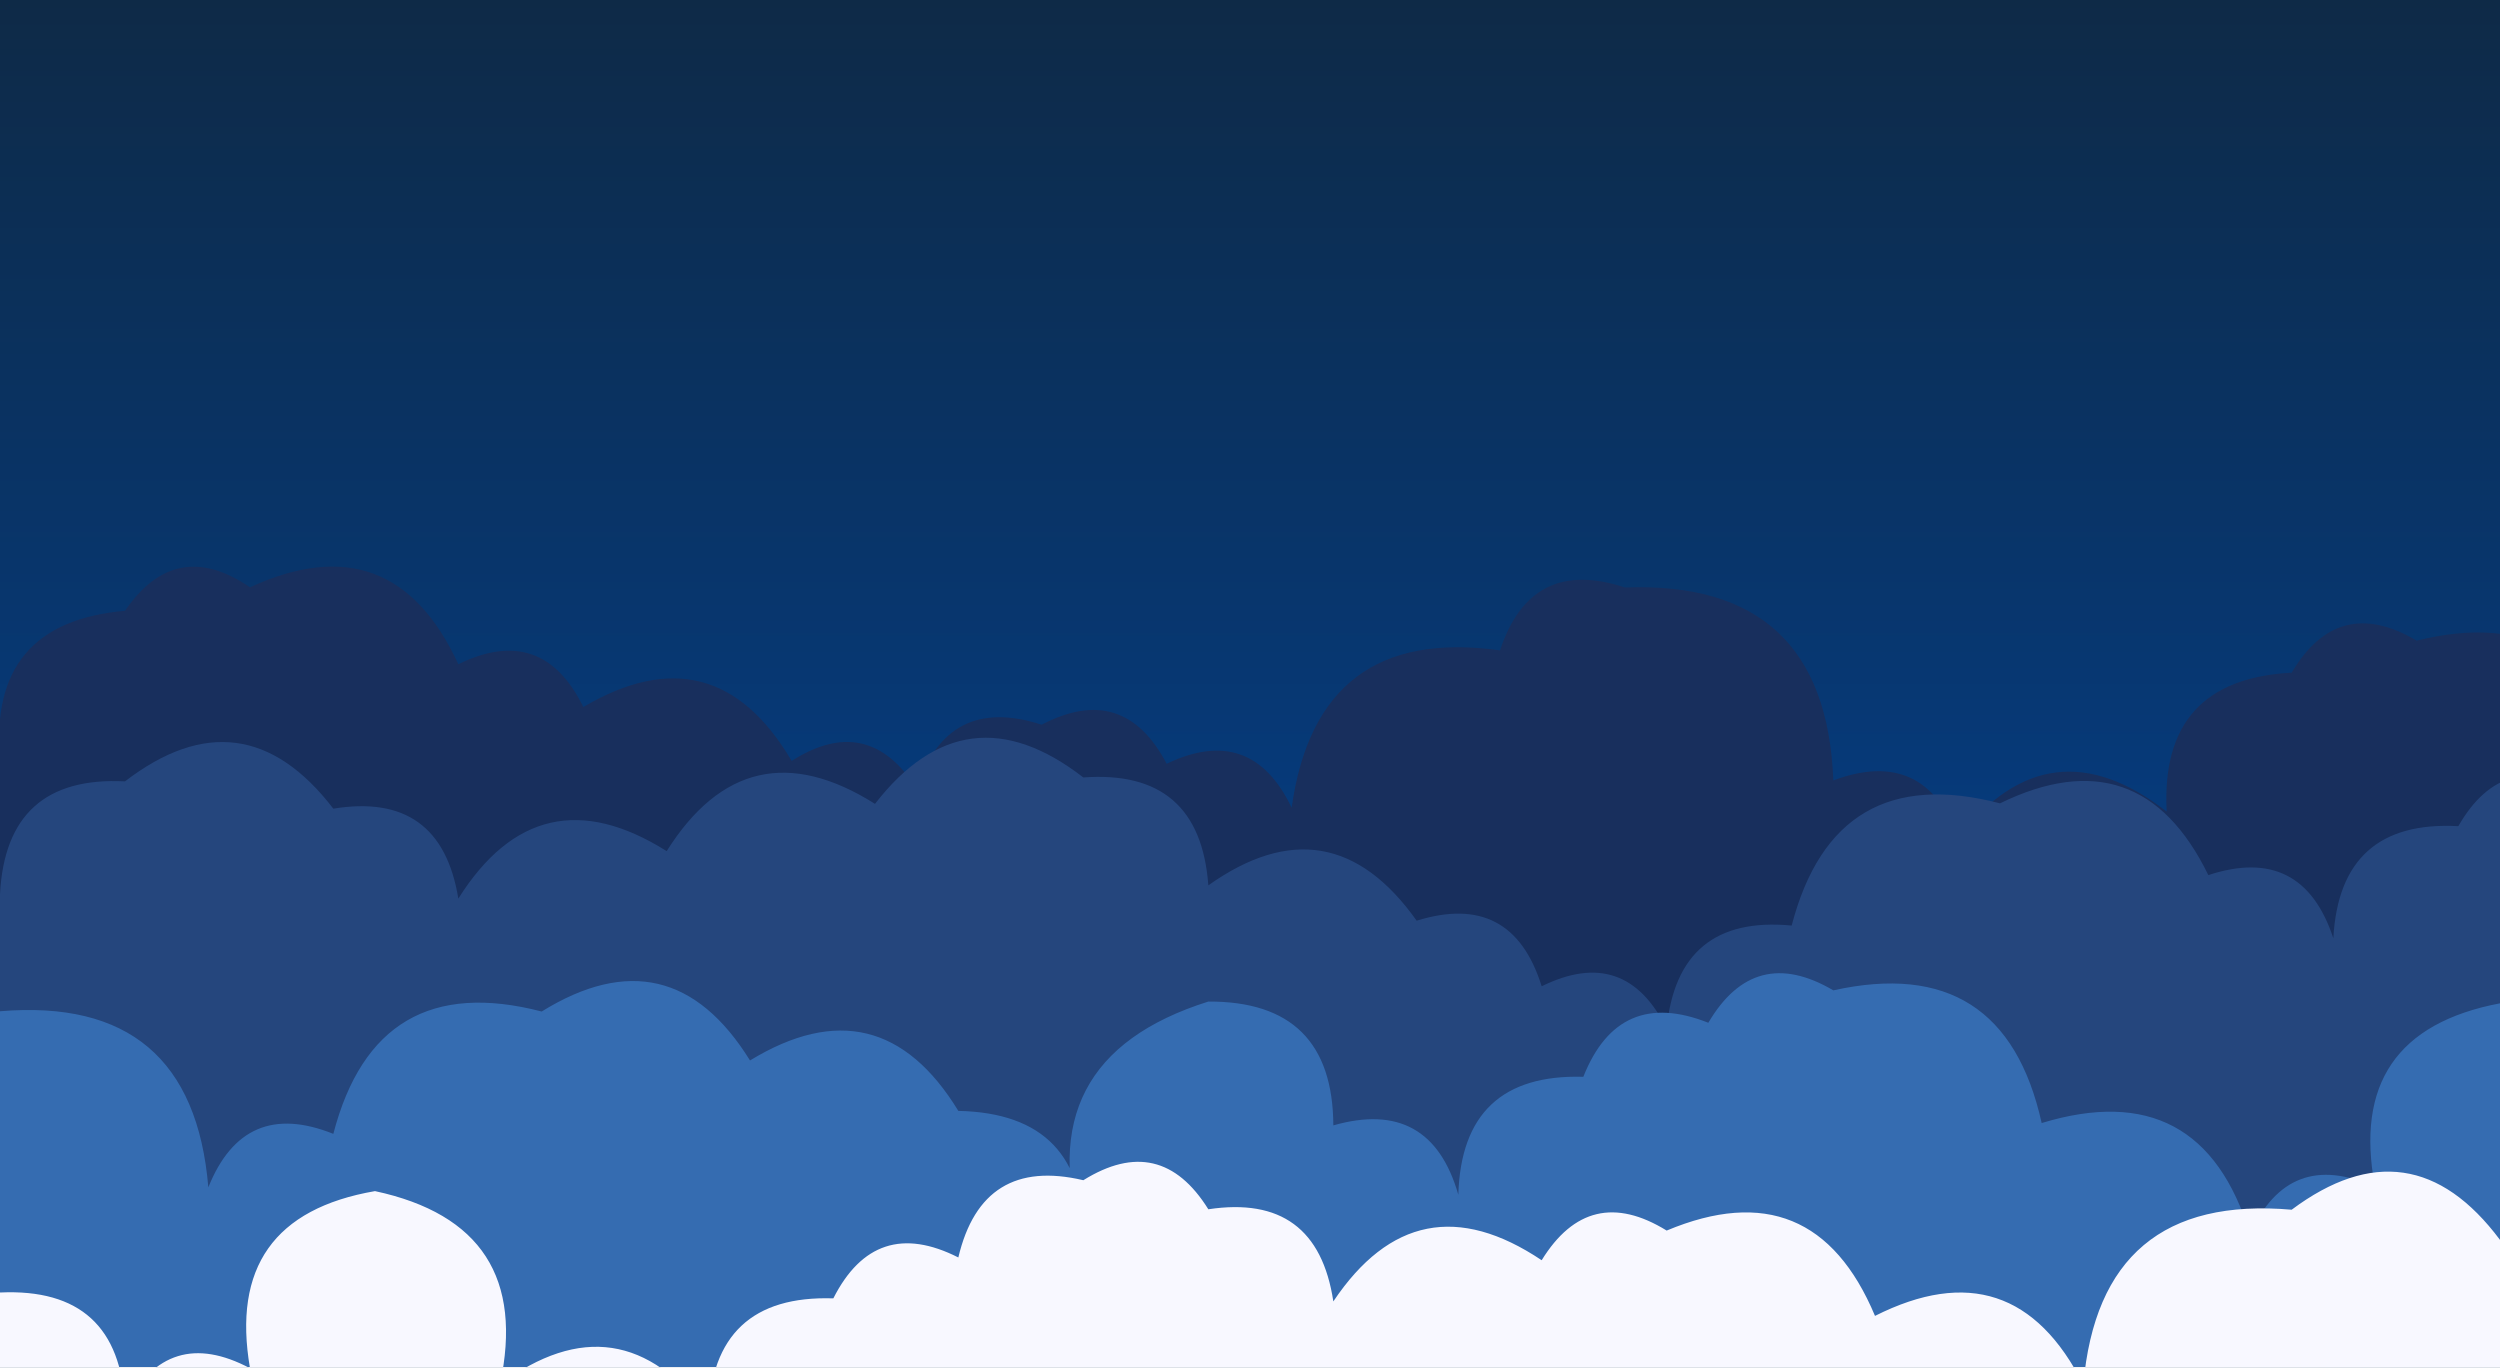
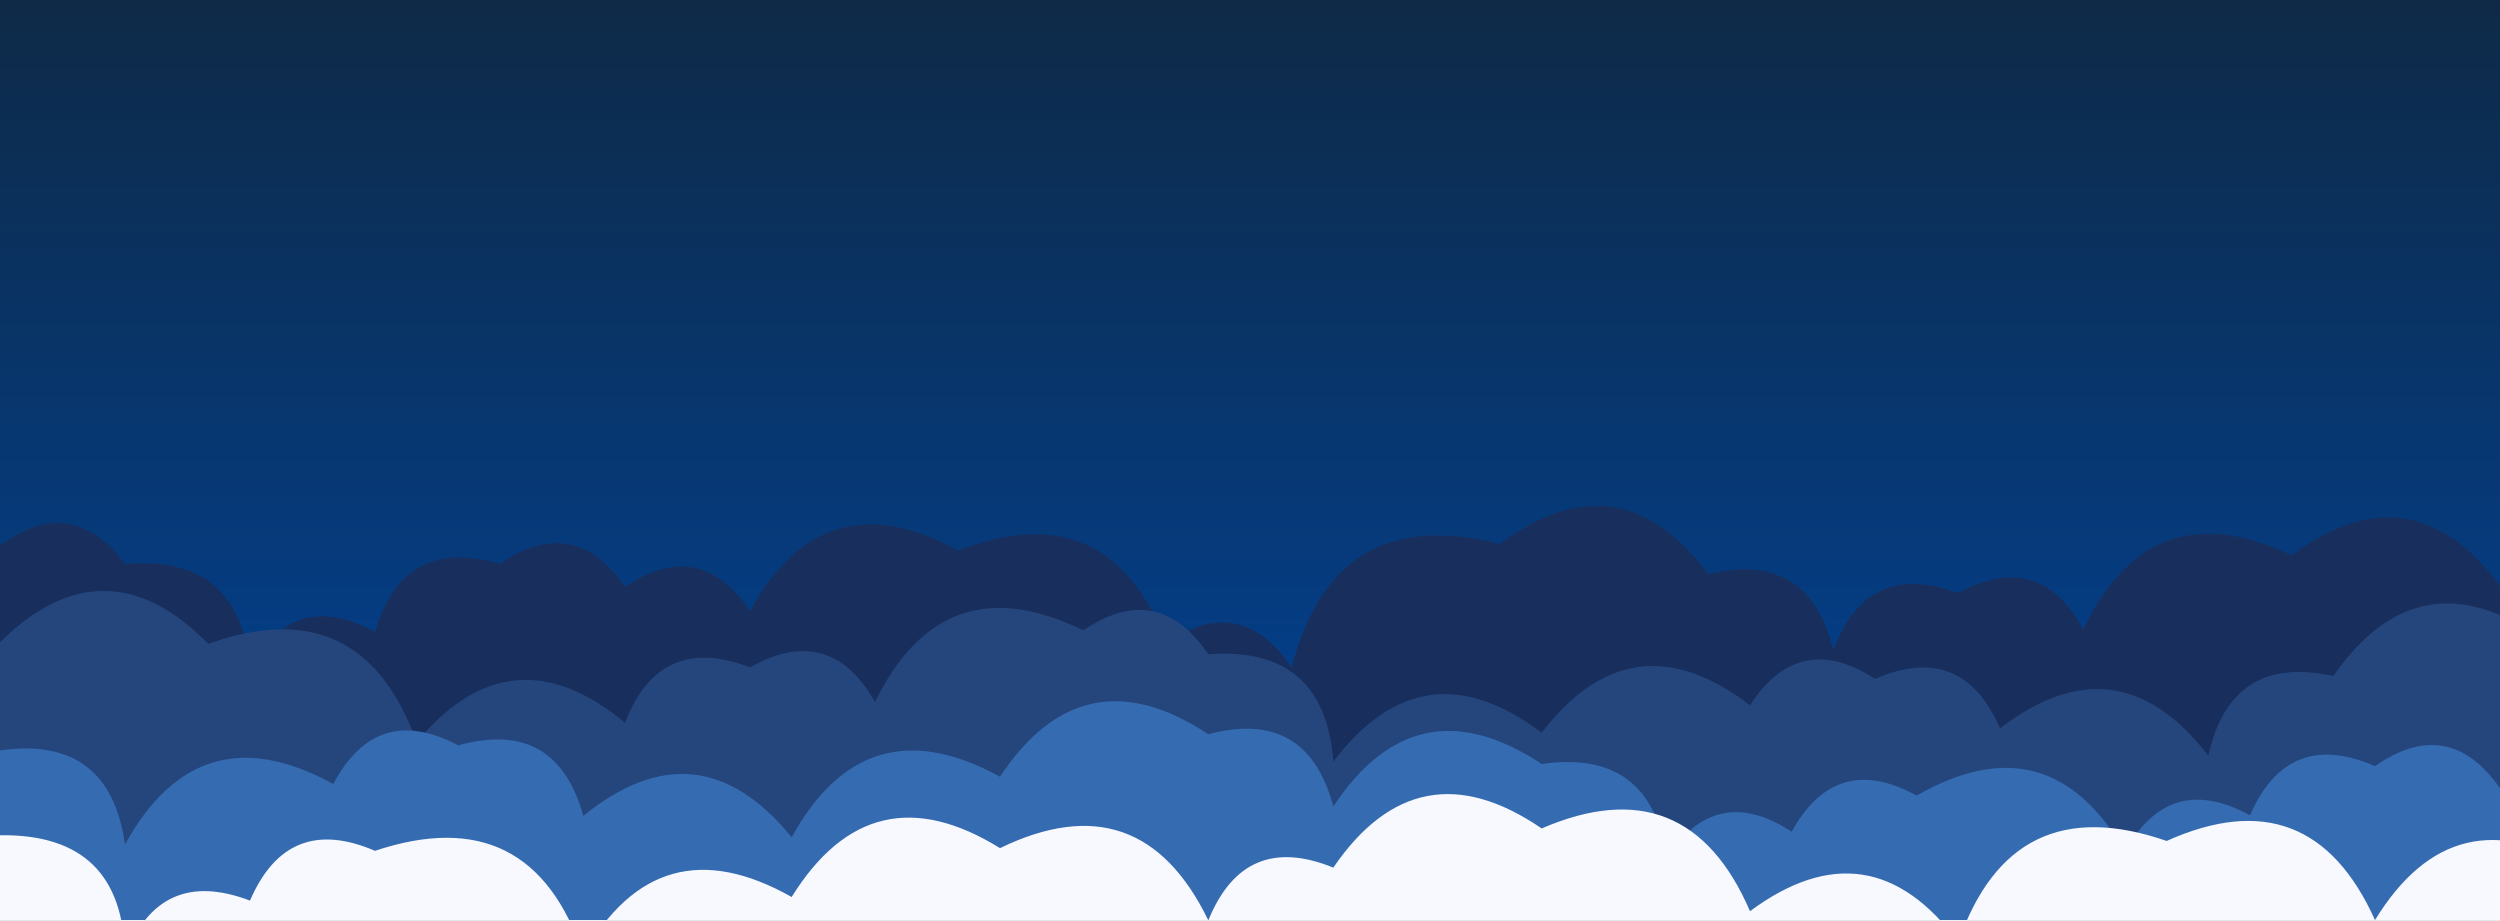
- <svg xmlns="http://www.w3.org/2000/svg" version="1.1" width="1024" height="560" preserveAspectRatio="none" viewBox="0 0 1024 560">
-   <g mask="url(&quot;#SvgjsMask1077&quot;)" fill="none">
-     <rect width="1024" height="560" x="0" y="0" fill="url(#SvgjsLinearGradient1078)" />
-     <path d="M1075.2 560L0 560 L0 311.12Q-4.87 255.05, 51.2 250.19Q71.99 219.78, 102.4 240.56Q160.82 213.65, 187.733 272.07Q222.09 255.23, 238.933 289.59Q292.64 257.96, 324.267 311.67Q355.54 291.74, 375.467 323.01Q387.98 284.32, 426.667 296.84Q460.27 279.25, 477.867 312.85Q512.46 296.24, 529.067 330.83Q539.51 255.94, 614.4 266.39Q627.13 227.91, 665.6 240.64Q747.78 237.48, 750.933 319.66Q788.22 305.75, 802.133 343.03Q839.5 295.06, 887.467 332.43Q884.62 278.38, 938.667 275.53Q957.71 243.37, 989.867 262.41Q1058.27 245.48, 1075.2 313.89z" fill="#182f5d" />
-     <path d="M1058.133 560L0 560 L0 366.32Q2.47 317.58, 51.2 320.05Q99.46 282.97, 136.533 331.23Q180.55 324.05, 187.733 368.07Q220.68 315.68, 273.067 348.62Q306.05 296.27, 358.4 329.26Q395.66 281.19, 443.733 318.45Q491.43 314.94, 494.933 362.64Q544.84 327.21, 580.267 377.12Q619.3 364.95, 631.467 403.98Q665.77 387.08, 682.667 421.39Q687.13 374.65, 733.867 379.11Q751.5 311.41, 819.2 329.05Q876.56 301.08, 904.533 358.44Q943.07 345.78, 955.733 384.32Q958.37 335.76, 1006.933 338.4Q1025.6 305.86, 1058.133 324.53z" fill="#25467d" />
-     <path d="M1024 560L0 560 L0 414.21Q78.73 407.61, 85.333 486.34Q99.98 449.78, 136.533 464.43Q154.14 396.71, 221.867 414.32Q274.56 381.68, 307.2 434.37Q360.19 402.03, 392.533 455.02Q444.84 456.13, 443.733 508.44Q420.23 433.74, 494.933 410.24Q545.89 410, 546.133 460.96Q585.94 449.57, 597.333 489.38Q598.77 439.62, 648.533 441.06Q663.07 404.39, 699.733 418.93Q718.69 386.69, 750.933 405.65Q820.78 390.16, 836.267 460Q901.68 440.08, 921.6 505.49Q937.54 470.23, 972.8 486.16Q960.8 422.96, 1024 410.96z" fill="#356cb1" />
-     <path d="M1024 560L0 560 L0 529.41Q48.96 527.17, 51.2 576.13Q68.95 542.68, 102.4 560.43Q91.73 498.56, 153.6 487.88Q218.8 501.88, 204.8 567.07Q253.86 530.79, 290.133 579.85Q291.71 530.23, 341.333 531.81Q358.56 497.83, 392.533 515.06Q402.31 473.64, 443.733 483.42Q475.28 463.77, 494.933 495.32Q539.4 488.59, 546.133 533.06Q580.37 481.96, 631.467 516.19Q650.99 484.51, 682.667 504.04Q742.81 478.85, 768 538.99Q824.76 510.41, 853.333 567.17Q860.17 488.67, 938.667 495.5Q987.51 459.01, 1024 507.86z" fill="rgba(248, 248, 255, 1)" />
+ <svg xmlns="http://www.w3.org/2000/svg" version="1.1" width="1440" height="530" preserveAspectRatio="none" viewBox="0 0 1440 530">
+   <g mask="url(&quot;#SvgjsMask1121&quot;)" fill="none">
+     <rect width="1440" height="530" x="0" y="0" fill="url(#SvgjsLinearGradient1122)" />
+     <path d="M1560 530L0 530 L0 314.41Q41.22 283.63, 72 324.85Q138.17 319.02, 144 385.19Q169.36 338.55, 216 363.91Q232.46 308.38, 288 324.84Q330.58 295.42, 360 338.01Q402.95 308.96, 432 351.91Q474.61 274.52, 552 317.14Q638.46 283.6, 672 370.05Q715.29 341.34, 744 384.63Q768.37 289, 864 313.37Q932.69 262.06, 984 330.75Q1041.88 316.63, 1056 374.52Q1075.55 322.07, 1128 341.62Q1174.47 316.09, 1200 362.56Q1238.67 281.24, 1320 319.91Q1388.76 268.67, 1440 337.43Q1505.89 283.32, 1560 349.21z" fill="#182f5d" />
+     <path d="M1464 530L0 530 L0 369.91Q60.49 310.4, 120 370.89Q208.29 339.18, 240 427.47Q294.42 361.89, 360 416.32Q380.06 364.38, 432 384.45Q477.97 358.42, 504 404.39Q543.36 323.75, 624 363.1Q666.9 334, 696 376.9Q762.91 371.81, 768 438.72Q819.68 370.4, 888 422.08Q940.09 354.17, 1008 406.26Q1036.39 362.65, 1080 391.05Q1130.25 369.3, 1152 419.55Q1219.9 367.45, 1272 435.35Q1285.04 376.38, 1344 389.42Q1393.16 318.59, 1464 367.75z" fill="#25467d" />
+     <path d="M1560 530L0 530 L0 432.25Q63.09 423.34, 72 486.42Q114.6 409.02, 192 451.63Q216.85 404.48, 264 429.33Q320.32 413.65, 336 469.98Q402.15 416.13, 456 482.28Q498.57 404.85, 576 447.41Q623.76 375.18, 696 422.94Q752.79 407.74, 768 464.53Q815.76 392.29, 888 440.06Q951.01 431.07, 960 494.08Q988.5 450.58, 1032 479.09Q1057.6 432.69, 1104 458.29Q1180.19 414.48, 1224 490.67Q1249.49 444.16, 1296 469.65Q1317.83 419.48, 1368 441.31Q1410.38 411.69, 1440 454.07Q1513.96 408.03, 1560 482z" fill="#356cb1" />
+     <path d="M1488 530L0 530 L0 481.1Q71 480.1, 72 551.09Q91.83 498.92, 144 518.75Q165.66 468.41, 216 490.08Q305.96 460.04, 336 550Q379.34 473.34, 456 516.68Q501.93 442.6, 576 488.53Q656.79 449.32, 696 530.12Q716.81 478.93, 768 499.74Q816.72 428.46, 888 477.18Q971.83 441.01, 1008 524.85Q1076.93 473.79, 1128 542.72Q1158.84 453.56, 1248 484.39Q1330.79 447.18, 1368 529.96Q1413.61 455.57, 1488 501.17z" fill="rgba(248, 248, 255, 1)" />
  </g>
  <defs>
-     <mask id="SvgjsMask1077">
-       <rect width="1024" height="560" fill="#ffffff" />
+     <mask id="SvgjsMask1121">
+       <rect width="1440" height="530" fill="#ffffff" />
    </mask>
-     <linearGradient x1="50%" y1="0%" x2="50%" y2="100%" gradientUnits="userSpaceOnUse" id="SvgjsLinearGradient1078">
+     <linearGradient x1="50%" y1="0%" x2="50%" y2="100%" gradientUnits="userSpaceOnUse" id="SvgjsLinearGradient1122">
      <stop stop-color="#0e2a47" offset="0" />
      <stop stop-color="#00459e" offset="1" />
    </linearGradient>
  </defs>
</svg>
